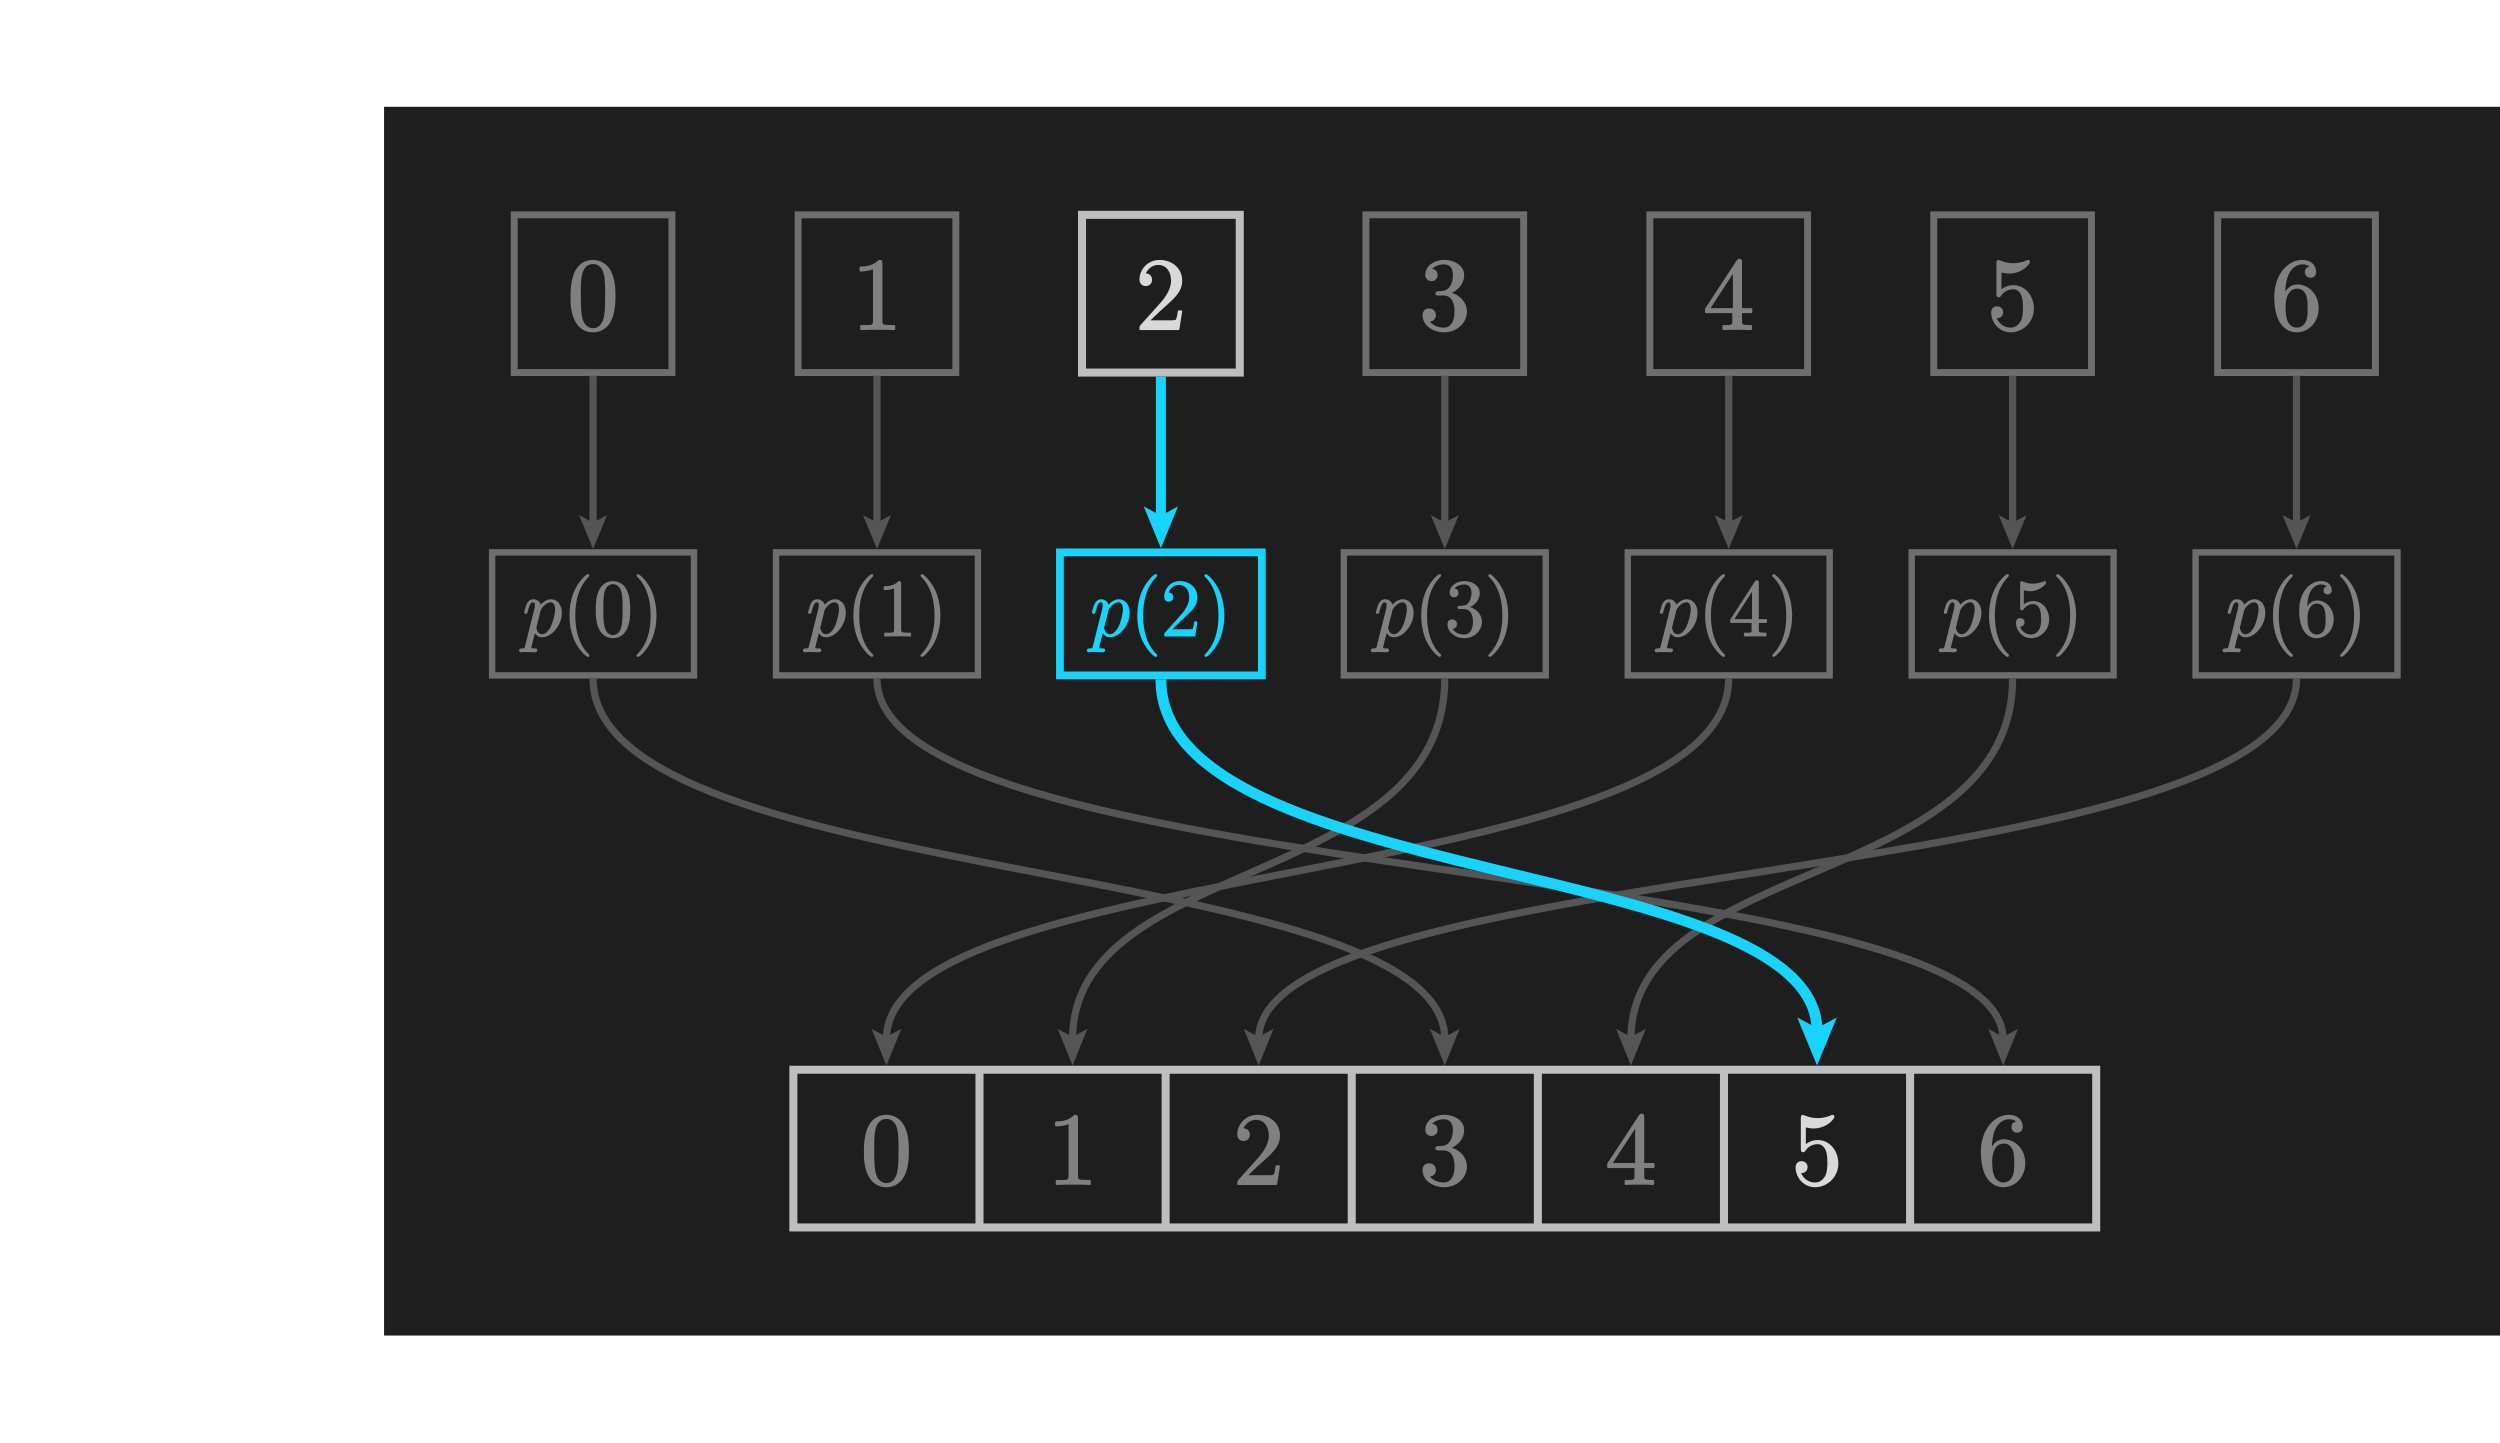
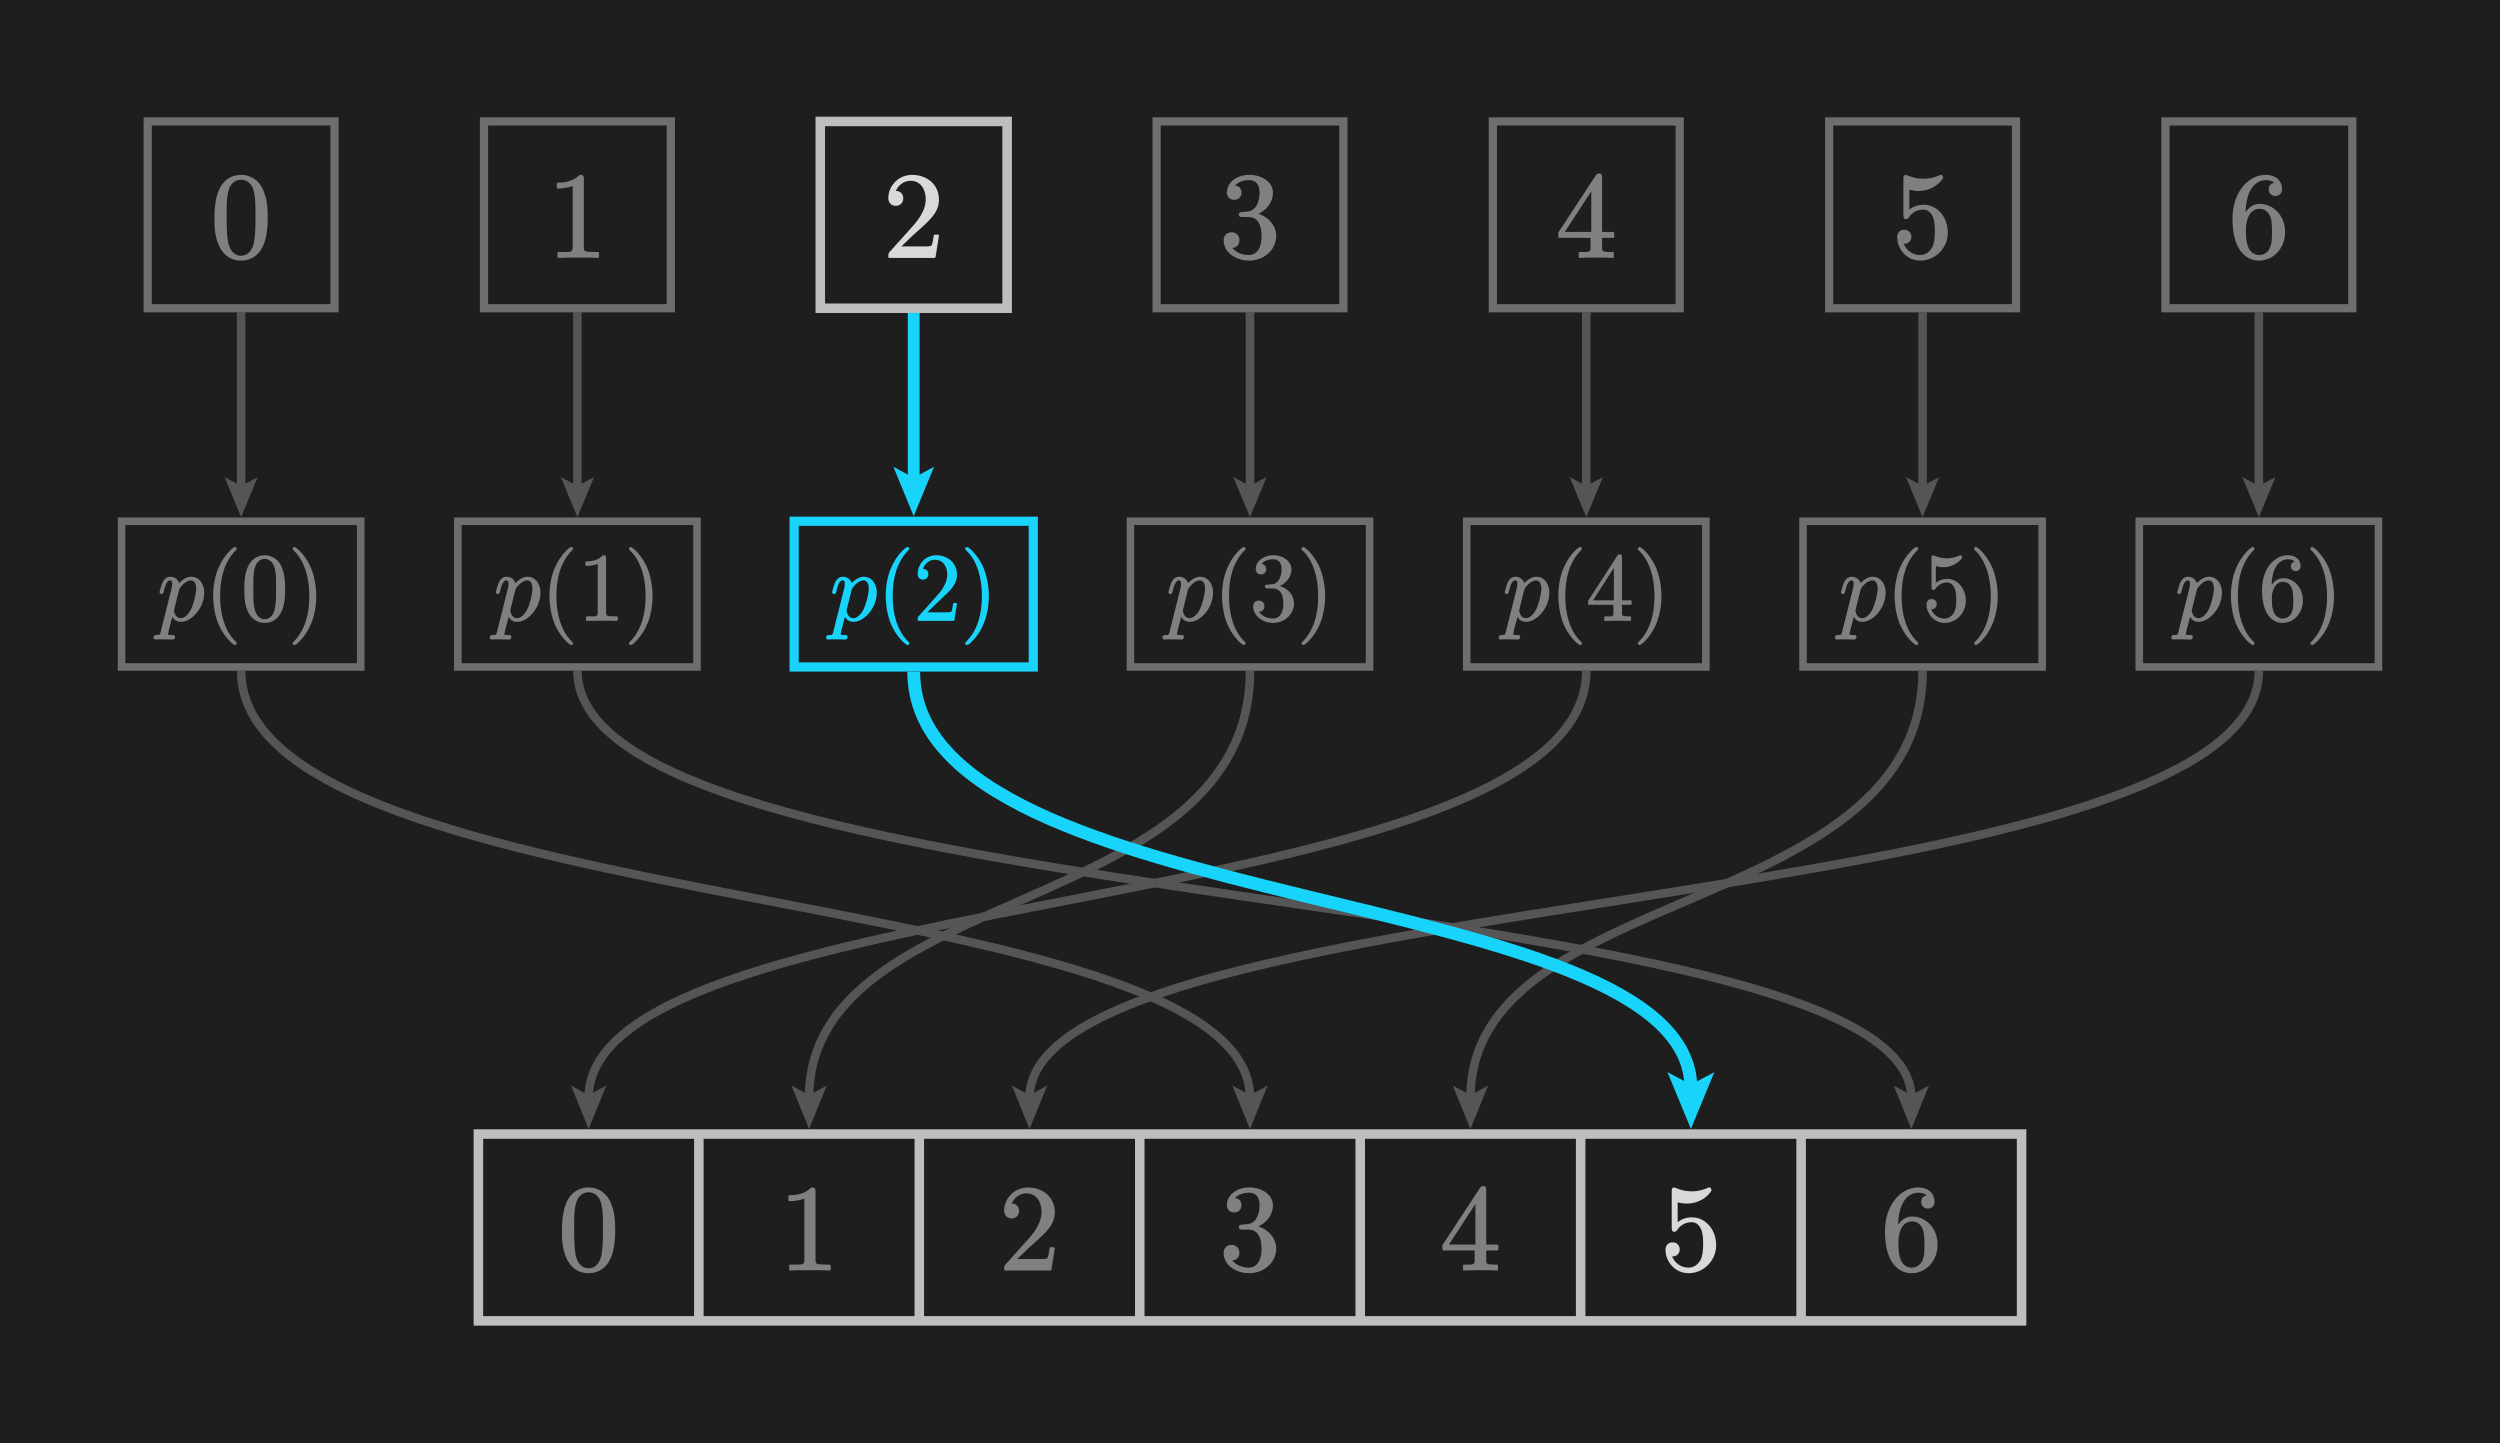
- <svg xmlns="http://www.w3.org/2000/svg" xmlns:xlink="http://www.w3.org/1999/xlink" version="1.1" width="405.60pt" height="234.00pt" viewBox="-142.016 -72 449.291 218.835">
+ <svg xmlns="http://www.w3.org/2000/svg" xmlns:xlink="http://www.w3.org/1999/xlink" version="1.1" width="405.60pt" height="234.00pt" viewBox="-72 -72 379.276 218.835">
  <defs>
-     <path id="g0-112" stroke="none" d="M4.83-3.885C4.83-3.778 4.818-3.646 4.794-3.479C4.686-2.762 4.471-1.949 4.208-1.387C4.208-1.387 4.208-1.387 4.208-1.387C4.053-1.04 3.814-.717 3.551-.502C3.371-.359 3.18-.227 2.905-.227C2.379-.227 2.116-.729 2.068-1.196C2.068-1.243 2.092-1.315 2.104-1.363L2.69-3.706C2.762-4.017 3.072-4.328 3.264-4.495C3.431-4.651 3.79-4.926 4.172-4.926C4.674-4.926 4.83-4.4 4.83-3.885ZM1.614-5.38C.789-5.38 .55-4.519 .371-3.85C.323-3.694 .275-3.587 .275-3.443C.275-3.312 .383-3.228 .514-3.228C.741-3.228 .753-3.407 .801-3.599C.897-3.957 .992-4.34 1.16-4.627C1.255-4.77 1.363-4.926 1.578-4.926C1.817-4.926 1.841-4.722 1.841-4.483C1.841-4.232 1.805-4.089 1.757-3.885L.406 1.494C.383 1.578 .371 1.65 .347 1.698C.287 1.865 .143 1.865-.108 1.865C-.108 1.865-.12 1.865-.12 1.865C-.359 1.865-.478 1.961-.478 2.2C-.478 2.319-.371 2.427-.227 2.427C-.072 2.427 .096 2.403 .251 2.403H.765L1.877 2.427C1.877 2.427 1.877 2.427 1.877 2.427C2.092 2.427 2.2 2.319 2.2 2.104S2.044 1.865 1.829 1.865C1.817 1.865 1.817 1.865 1.805 1.865C1.638 1.865 1.327 1.865 1.327 1.793C1.327 1.793 1.327 1.793 1.327 1.781C1.423 1.16 1.722 .179 1.865-.383C2.056-.06 2.379 .227 2.905 .227C3.192 .227 3.479 .155 3.754 .024C4.101-.132 4.423-.383 4.71-.693C5.296-1.315 5.822-2.26 5.822-3.395C5.822-3.778 5.75-4.125 5.619-4.411C5.38-4.937 4.937-5.38 4.196-5.38C4.029-5.38 3.873-5.344 3.73-5.296C3.312-5.153 2.965-4.866 2.714-4.591C2.558-5.033 2.164-5.38 1.614-5.38Z" />
    <path id="g1-40" stroke="none" d="M3.778-9.074C3.73-9.074 3.706-9.062 3.67-9.038C3.455-8.942 3.324-8.799 3.108-8.584C1.865-7.317 1.064-5.44 1.064-2.977C1.064-1.614 1.363-.203 1.865 .837C2.26 1.65 2.75 2.248 3.12 2.63C3.288 2.798 3.431 2.917 3.551 3.001C3.622 3.049 3.682 3.108 3.778 3.108C3.897 3.108 3.993 3.037 3.993 2.905C3.993 2.905 3.993 2.905 3.993 2.893C3.993 2.738 3.862 2.666 3.754 2.57C2.57 1.363 1.925-.586 1.925-2.977C1.925-5.284 2.487-7.245 3.838-8.62C3.909-8.691 3.993-8.751 3.993-8.871C3.993-8.871 3.993-8.871 3.993-8.871C3.993-9.002 3.897-9.074 3.778-9.074Z" />
    <path id="g1-41" stroke="none" d="M.55-8.871C.55-8.871 .55-8.871 .55-8.859C.55-8.703 .681-8.632 .789-8.536C1.973-7.329 2.618-5.38 2.618-2.989C2.618-.681 2.056 1.279 .705 2.654C.634 2.726 .55 2.786 .55 2.905C.55 2.905 .55 2.905 .55 2.905C.55 3.037 .646 3.108 .765 3.108C.813 3.108 .837 3.096 .873 3.072C1.088 2.977 1.219 2.833 1.435 2.618C2.666 1.363 3.479-.538 3.479-2.977C3.479-4.304 3.192-5.75 2.678-6.802C2.283-7.615 1.793-8.213 1.423-8.596C1.255-8.763 1.112-8.883 .992-8.966C.921-9.014 .861-9.074 .765-9.074C.646-9.074 .55-9.002 .55-8.871Z" />
    <path id="g1-48" stroke="none" d="M4.34-3.969C4.34-3.156 4.34-2.248 4.208-1.554C4.077-.801 3.694-.096 2.917-.096C2.762-.096 2.534-.132 2.319-.287C1.447-.861 1.506-2.523 1.506-3.969C1.506-5.272 1.47-6.671 2.128-7.281C2.331-7.46 2.582-7.603 2.917-7.603C3.096-7.603 3.335-7.556 3.539-7.412C4.388-6.874 4.34-5.344 4.34-3.969ZM5.464-3.826C5.464-4.997 5.368-5.882 4.961-6.743C4.806-7.066 4.603-7.317 4.4-7.496C4.053-7.807 3.467-8.058 2.929-8.058C1.901-8.058 1.184-7.424 .849-6.659C.478-5.834 .383-5.069 .383-3.826C.383-2.666 .466-1.769 .909-.897C1.255-.215 1.961 .359 2.917 .359C3.18 .359 3.431 .323 3.646 .251C4.698-.096 5.2-1.16 5.38-2.343C5.452-2.905 5.464-3.443 5.464-3.826Z" />
    <path id="g1-49" stroke="none" d="M4.89 .108C4.902 .108 4.902 .108 4.902 .108C4.961 .108 5.009 .06 5.009 0V-.347C5.009-.406 4.961-.454 4.902-.454H4.531C4.268-.454 4.077-.466 3.933-.478C3.634-.526 3.551-.586 3.551-.921V-7.675C3.551-7.974 3.491-8.058 3.204-8.058C3.168-8.058 3.144-8.046 3.12-8.022C2.69-7.544 2.056-7.293 1.088-7.293C1.028-7.293 .98-7.245 .98-7.185V-6.838C.98-6.779 1.028-6.731 1.088-6.731C1.088-6.731 1.088-6.731 1.088-6.731C1.351-6.731 1.901-6.731 2.511-6.982V-.921C2.511-.849 2.511-.789 2.499-.741C2.463-.383 1.961-.454 1.53-.454H1.16C1.1-.454 1.052-.406 1.052-.347V0C1.052 .06 1.1 .108 1.16 .108C1.53 .108 2.678 .084 3.037 .084S4.519 .084 4.89 .108Z" />
    <path id="g1-50" stroke="none" d="M1.148-5.021C1.53-5.021 1.817-5.296 1.817-5.691C1.817-6.097 1.542-6.36 1.148-6.36C1.148-6.36 1.136-6.36 1.136-6.36C1.351-6.97 1.889-7.496 2.63-7.496C2.786-7.496 2.929-7.472 3.072-7.436C3.754-7.233 4.16-6.551 4.16-5.655C4.16-5.224 4.053-4.818 3.862-4.423C3.634-3.933 3.3-3.479 2.917-3.061L.502-.359C.49-.335 .478-.311 .478-.287V0C.478 .06 .526 .108 .586 .108H4.949C4.997 .108 5.045 .072 5.057 .012L5.368-1.997C5.368-1.997 5.368-2.008 5.368-2.008C5.368-2.068 5.32-2.116 5.26-2.116H4.997C4.949-2.116 4.902-2.08 4.89-2.032C4.842-1.745 4.794-1.279 4.663-1.028C4.435-.921 3.897-.956 3.622-.956H1.686C1.865-1.124 2.092-1.351 2.307-1.566C2.965-2.224 3.814-2.977 4.304-3.479C4.722-3.909 4.997-4.28 5.165-4.663C5.296-4.949 5.368-5.26 5.368-5.655C5.368-6.013 5.296-6.336 5.177-6.623C4.806-7.46 3.921-8.058 2.786-8.058C1.841-8.058 1.172-7.544 .813-6.934C.622-6.599 .478-6.217 .478-5.738C.478-5.308 .729-5.021 1.148-5.021Z" />
    <path id="g1-51" stroke="none" d="M1.363-5.667C1.733-5.667 2.008-5.93 2.008-6.312S1.769-6.934 1.423-6.97C1.722-7.34 2.26-7.556 2.857-7.556C3.575-7.556 3.921-7.066 3.921-6.312C3.921-5.583 3.634-4.806 3.108-4.543C2.905-4.447 2.726-4.447 2.546-4.435L2.188-4.4C1.997-4.388 1.841-4.364 1.841-4.16S1.997-3.933 2.2-3.933C2.212-3.933 2.212-3.933 2.224-3.933H2.774C3.79-3.933 4.136-3.084 4.136-2.056C4.136-1.375 3.981-.933 3.766-.646S3.264-.179 2.845-.179C2.092-.179 1.423-.526 1.124-1.016C1.506-1.04 1.781-1.303 1.781-1.722C1.781-2.128 1.482-2.415 1.088-2.415C.646-2.415 .383-2.128 .383-1.686C.383-1.303 .514-.956 .729-.646C1.148-.072 1.925 .359 2.881 .359C3.862 .359 4.686-.143 5.117-.861C5.344-1.207 5.464-1.626 5.464-2.044C5.464-2.475 5.332-2.869 5.117-3.204C4.806-3.682 4.304-4.041 3.694-4.232C4.579-4.615 5.141-5.44 5.141-6.312C5.141-6.647 5.021-6.958 4.818-7.221C4.435-7.711 3.73-8.058 2.893-8.058C2.439-8.058 2.02-7.95 1.674-7.771C1.184-7.52 .705-7.03 .705-6.348C.705-5.942 .956-5.667 1.363-5.667Z" />
    <path id="g1-52" stroke="none" d="M3.419-2.451H.825L3.419-6.48V-2.451ZM4.148-8.177C4.148-8.177 4.148-8.177 4.136-8.177C3.969-8.177 3.909-8.094 3.838-7.986L.227-2.403C.227-2.379 .215-2.367 .215-2.343V-1.997C.215-1.937 .263-1.889 .323-1.889H3.359V-.909C3.359-.837 3.359-.765 3.359-.717C3.324-.383 2.941-.454 2.57-.454H2.331C2.271-.454 2.224-.406 2.224-.347V0C2.224 .06 2.271 .108 2.331 .108C2.642 .108 3.575 .084 3.885 .084S5.141 .108 5.452 .108C5.511 .108 5.559 .06 5.559 0V-.347C5.559-.406 5.511-.454 5.452-.454H5.212C4.997-.454 4.842-.466 4.734-.478C4.459-.514 4.423-.61 4.423-.909V-1.889H5.523C5.583-1.889 5.631-1.937 5.631-1.997V-2.343C5.631-2.403 5.583-2.451 5.523-2.451H4.423V-7.783C4.423-8.034 4.388-8.177 4.148-8.177Z" />
    <path id="g1-53" stroke="none" d="M4.71-8.046C4.686-8.046 4.627-8.046 4.507-7.986C3.862-7.711 3.3-7.675 3.001-7.675C2.236-7.675 1.698-7.902 1.47-7.998C1.375-8.034 1.315-8.046 1.303-8.046C1.112-8.046 1.1-7.89 1.1-7.699V-4.101C1.1-3.873 1.136-3.73 1.351-3.73C1.494-3.73 1.566-3.838 1.626-3.933C1.949-4.388 2.475-4.663 3.037-4.663C3.144-4.663 3.24-4.651 3.324-4.615C4.041-4.364 4.184-3.431 4.184-2.475C4.184-2.224 4.184-1.913 4.125-1.59C3.993-.849 3.491-.179 2.702-.179C2.008-.179 1.327-.622 1.076-1.339C1.088-1.339 1.1-1.339 1.112-1.339C1.482-1.339 1.745-1.59 1.745-1.973S1.482-2.606 1.112-2.606C.705-2.606 .478-2.343 .478-1.925C.478-1.447 .622-1.076 .813-.753C1.16-.155 1.817 .359 2.726 .359C4.136 .359 5.368-.825 5.368-2.403C5.368-2.953 5.236-3.455 4.997-3.885C4.639-4.531 3.969-5.117 3.049-5.117C2.451-5.117 1.973-4.902 1.638-4.627V-6.707C2.104-6.575 2.463-6.563 2.594-6.563C3.371-6.563 3.993-6.886 4.4-7.197C4.567-7.329 4.71-7.472 4.794-7.58C4.854-7.651 4.914-7.723 4.914-7.831C4.914-7.95 4.842-8.046 4.71-8.046Z" />
    <path id="g1-54" stroke="none" d="M4.268-2.451C4.268-2.116 4.268-1.805 4.232-1.518C4.136-.801 3.742-.179 2.941-.179C2.702-.179 2.523-.251 2.367-.347C1.71-.765 1.602-1.614 1.602-2.726C1.602-3.061 1.662-3.431 1.781-3.766C1.973-4.268 2.319-4.746 3.001-4.746C3.156-4.746 3.276-4.722 3.395-4.674C4.16-4.4 4.268-3.491 4.268-2.451ZM3.049-5.2C2.295-5.2 1.853-4.782 1.578-4.328C1.602-5.559 1.877-6.324 2.224-6.802C2.511-7.185 2.977-7.556 3.587-7.556C3.957-7.556 4.268-7.448 4.459-7.269C4.172-7.221 3.969-7.03 3.969-6.683S4.208-6.085 4.567-6.085C4.949-6.085 5.177-6.336 5.177-6.719C5.177-6.886 5.141-7.054 5.081-7.209C4.866-7.735 4.34-8.058 3.575-8.058C2.845-8.058 2.224-7.723 1.781-7.34C.968-6.623 .383-5.392 .383-3.778C.383-2.439 .598-1.435 1.088-.681C1.459-.12 2.08 .359 2.941 .359C4.328 .359 5.464-.849 5.464-2.439C5.464-3.993 4.364-5.2 3.049-5.2Z" />
+     <path id="g0-112" stroke="none" d="M4.83-3.885C4.83-3.778 4.818-3.646 4.794-3.479C4.686-2.762 4.471-1.949 4.208-1.387C4.208-1.387 4.208-1.387 4.208-1.387C4.053-1.04 3.814-.717 3.551-.502C3.371-.359 3.18-.227 2.905-.227C2.379-.227 2.116-.729 2.068-1.196C2.068-1.243 2.092-1.315 2.104-1.363L2.69-3.706C2.762-4.017 3.072-4.328 3.264-4.495C3.431-4.651 3.79-4.926 4.172-4.926C4.674-4.926 4.83-4.4 4.83-3.885ZM1.614-5.38C.789-5.38 .55-4.519 .371-3.85C.323-3.694 .275-3.587 .275-3.443C.275-3.312 .383-3.228 .514-3.228C.741-3.228 .753-3.407 .801-3.599C.897-3.957 .992-4.34 1.16-4.627C1.255-4.77 1.363-4.926 1.578-4.926C1.817-4.926 1.841-4.722 1.841-4.483C1.841-4.232 1.805-4.089 1.757-3.885L.406 1.494C.383 1.578 .371 1.65 .347 1.698C.287 1.865 .143 1.865-.108 1.865C-.108 1.865-.12 1.865-.12 1.865C-.359 1.865-.478 1.961-.478 2.2C-.478 2.319-.371 2.427-.227 2.427C-.072 2.427 .096 2.403 .251 2.403H.765L1.877 2.427C1.877 2.427 1.877 2.427 1.877 2.427C2.092 2.427 2.2 2.319 2.2 2.104S2.044 1.865 1.829 1.865C1.817 1.865 1.817 1.865 1.805 1.865C1.638 1.865 1.327 1.865 1.327 1.793C1.327 1.793 1.327 1.793 1.327 1.781C1.423 1.16 1.722 .179 1.865-.383C2.056-.06 2.379 .227 2.905 .227C3.192 .227 3.479 .155 3.754 .024C4.101-.132 4.423-.383 4.71-.693C5.296-1.315 5.822-2.26 5.822-3.395C5.822-3.778 5.75-4.125 5.619-4.411C5.38-4.937 4.937-5.38 4.196-5.38C4.029-5.38 3.873-5.344 3.73-5.296C3.312-5.153 2.965-4.866 2.714-4.591C2.558-5.033 2.164-5.38 1.614-5.38Z" />
    <path id="g2-48" stroke="none" d="M3.666-3.308C3.666-2.56 3.666-1.883 3.557-1.265C3.447-.608 3.098-.09 2.481-.09C2.092-.09 1.773-.349 1.604-.658C1.295-1.235 1.305-2.431 1.305-3.308C1.305-4.483 1.255-5.778 1.993-6.197C2.192-6.306 2.381-6.326 2.481-6.326C2.909-6.326 3.178-6.107 3.367-5.798C3.686-5.25 3.666-4.184 3.666-3.308ZM4.672-3.188C4.672-4.134 4.593-4.862 4.264-5.559C4.035-6.037 3.706-6.376 3.258-6.565C2.959-6.695 2.69-6.725 2.491-6.725C2.212-6.725 1.913-6.675 1.614-6.526C.598-6.017 .299-4.702 .299-3.188C.299-2.77 .309-2.301 .389-1.843C.588-.737 1.205 .309 2.481 .309C2.73 .309 3.029 .269 3.318 .13C4.364-.359 4.672-1.664 4.672-3.188Z" />
    <path id="g2-49" stroke="none" d="M4.164 .09C4.164 .09 4.174 .09 4.174 .09C4.224 .09 4.264 .05 4.264 0V-.309C4.264-.359 4.224-.399 4.174-.399H3.856C3.636-.399 3.467-.408 3.347-.418C3.088-.448 3.019-.498 3.019-.787V-6.386C3.019-6.655 2.959-6.725 2.7-6.725C2.67-6.725 2.65-6.715 2.64-6.695C2.371-6.426 2.062-6.276 1.773-6.197C1.405-6.087 1.066-6.087 .887-6.087C.837-6.087 .797-6.047 .797-5.998V-5.689C.797-5.639 .837-5.599 .887-5.599C.887-5.599 .887-5.599 .887-5.599C1.245-5.599 1.783-5.679 2.102-5.808V-.787C2.102-.727 2.102-.677 2.092-.638C2.062-.329 1.624-.399 1.265-.399H.946C.897-.399 .857-.359 .857-.309V0C.857 .05 .897 .09 .946 .09C.946 .09 .956 .09 .956 .09C1.325 .06 2.182 .06 2.56 .06S3.796 .06 4.164 .09Z" />
    <path id="g2-50" stroke="none" d="M1.026-4.184C1.375-4.184 1.634-4.433 1.634-4.802C1.634-5.151 1.385-5.41 1.026-5.41C1.225-5.858 1.664-6.237 2.232-6.237C3.068-6.237 3.477-5.529 3.477-4.702C3.477-4.364 3.387-4.025 3.228-3.696C3.039-3.288 2.75-2.899 2.451-2.56L.538-.428C.438-.329 .408-.239 .408-.02C.408-.01 .408-.01 .408 0C.408 .05 .448 .09 .498 .09H4.194C4.234 .09 4.274 .06 4.284 .01L4.563-1.724C4.563-1.724 4.563-1.733 4.563-1.733C4.563-1.783 4.523-1.823 4.473-1.823H4.224C4.184-1.823 4.144-1.793 4.134-1.743C4.095-1.484 4.055-1.116 3.935-.907C3.756-.837 3.248-.857 3.059-.857H1.484L2.381-1.724C2.899-2.182 3.308-2.55 3.636-2.869C3.995-3.238 4.234-3.537 4.384-3.866C4.493-4.105 4.563-4.374 4.563-4.702C4.563-4.991 4.503-5.27 4.403-5.509C4.095-6.227 3.337-6.725 2.361-6.725C1.973-6.725 1.624-6.615 1.335-6.446C.837-6.137 .408-5.549 .408-4.832C.408-4.433 .658-4.184 1.026-4.184Z" />
    <path id="g2-51" stroke="none" d="M1.196-4.672C1.554-4.672 1.793-4.922 1.793-5.27C1.793-5.629 1.574-5.808 1.255-5.848C1.504-6.117 1.933-6.296 2.411-6.296C3.009-6.296 3.278-5.888 3.278-5.27C3.278-4.483 2.969-3.736 2.202-3.706C2.132-3.706 1.893-3.676 1.813-3.676C1.674-3.676 1.574-3.606 1.574-3.467C1.574-3.288 1.704-3.268 1.883-3.268C1.893-3.268 1.893-3.268 1.903-3.268H2.341C3.178-3.268 3.437-2.55 3.437-1.704C3.437-1.116 3.308-.747 3.128-.518C2.979-.309 2.73-.149 2.401-.149C1.823-.149 1.325-.379 1.046-.727C1.375-.757 1.624-.996 1.624-1.365C1.624-1.753 1.345-2.012 .976-2.012C.578-2.012 .329-1.753 .329-1.345C.329-1.026 .438-.727 .628-.478C.986-.02 1.644 .309 2.431 .309C3.268 .309 3.975-.11 4.354-.707C4.533-1.006 4.643-1.345 4.643-1.704C4.643-2.281 4.344-2.829 3.836-3.198C3.646-3.337 3.427-3.447 3.178-3.527C3.626-3.736 3.975-4.065 4.184-4.473C4.304-4.712 4.374-4.981 4.374-5.26C4.374-5.589 4.244-5.848 4.095-6.037C3.766-6.446 3.148-6.725 2.451-6.725C2.152-6.725 1.873-6.675 1.624-6.585C1.106-6.386 .598-5.968 .598-5.28C.598-4.912 .837-4.672 1.196-4.672Z" />
    <path id="g2-52" stroke="none" d="M2.899-2.042H.727L2.899-5.37V-2.042ZM3.537-6.834C3.537-6.834 3.537-6.834 3.527-6.834C3.377-6.834 3.328-6.765 3.268-6.675L.199-2.002C.199-1.993 .189-1.973 .189-1.953V-1.644C.189-1.594 .229-1.554 .279-1.554H2.839V-.777C2.839-.717 2.839-.667 2.839-.628C2.809-.349 2.481-.399 2.172-.399H1.963C1.913-.399 1.873-.359 1.873-.309V0C1.873 .05 1.913 .09 1.963 .09C1.963 .09 1.963 .09 1.973 .09C2.371 .06 2.889 .06 3.308 .06S4.254 .06 4.653 .09C4.663 .09 4.663 .09 4.663 .09C4.712 .09 4.752 .05 4.752 0V-.309C4.752-.359 4.712-.399 4.663-.399H4.453C4.274-.399 4.134-.408 4.045-.418C3.816-.448 3.786-.528 3.786-.777V-1.554H4.692C4.742-1.554 4.782-1.594 4.782-1.644V-1.953C4.782-2.002 4.742-2.042 4.692-2.042H3.786V-6.486C3.786-6.715 3.756-6.834 3.537-6.834Z" />
    <path id="g2-53" stroke="none" d="M3.985-6.725C3.935-6.725 3.905-6.715 3.866-6.685C3.666-6.595 3.198-6.406 2.55-6.406C2.162-6.406 1.714-6.476 1.265-6.675C1.186-6.715 1.116-6.715 1.106-6.715C.936-6.715 .917-6.575 .917-6.396V-3.417C.917-3.218 .946-3.088 1.146-3.088C1.225-3.088 1.275-3.118 1.315-3.168C1.415-3.288 1.494-3.467 1.783-3.656C1.973-3.776 2.232-3.875 2.56-3.875C2.72-3.875 2.849-3.826 2.949-3.766C3.417-3.457 3.497-2.829 3.497-2.072C3.497-1.624 3.447-1.056 3.268-.757C3.078-.438 2.78-.149 2.281-.149C1.624-.149 1.146-.578 .946-1.066C.956-1.066 .976-1.066 .986-1.066C1.335-1.066 1.574-1.315 1.574-1.644S1.335-2.222 .986-2.222C.628-2.222 .408-1.973 .408-1.604C.408-1.265 .508-.927 .687-.618C.986-.12 1.534 .309 2.301 .309C3.507 .309 4.563-.687 4.563-2.002C4.563-2.461 4.443-2.889 4.244-3.248C3.935-3.786 3.367-4.274 2.58-4.274C2.082-4.274 1.704-4.115 1.405-3.875V-5.499C1.614-5.45 1.893-5.4 2.162-5.4C2.869-5.4 3.407-5.689 3.746-5.968C3.895-6.097 4.005-6.217 4.075-6.316C4.125-6.386 4.174-6.436 4.174-6.526C4.174-6.645 4.105-6.725 3.985-6.725Z" />
    <path id="g2-54" stroke="none" d="M3.567-2.042C3.567-1.773 3.567-1.504 3.537-1.265C3.467-.648 3.148-.149 2.501-.149C2.391-.149 2.301-.169 2.212-.199C1.684-.389 1.514-.917 1.455-1.554C1.425-1.863 1.425-2.152 1.425-2.252C1.425-2.431 1.445-2.63 1.484-2.809C1.594-3.377 1.883-3.935 2.55-3.935C2.989-3.935 3.228-3.696 3.397-3.367C3.557-3.029 3.567-2.54 3.567-2.042ZM1.405-3.646C1.425-4.672 1.664-5.3 1.943-5.689C2.182-6.007 2.57-6.296 3.059-6.296C3.347-6.296 3.597-6.217 3.756-6.067C3.487-6.027 3.298-5.858 3.298-5.539C3.298-5.21 3.527-4.991 3.846-4.991C4.174-4.991 4.394-5.22 4.394-5.559C4.394-5.719 4.364-5.868 4.304-6.007C4.125-6.456 3.666-6.725 3.039-6.725C2.74-6.725 2.441-6.655 2.162-6.535C1.116-6.067 .329-4.812 .329-3.148C.329-2.052 .508-1.225 .907-.598C1.225-.11 1.753 .309 2.501 .309C3.676 .309 4.643-.687 4.643-2.032C4.643-2.471 4.543-2.869 4.364-3.208C4.045-3.816 3.407-4.344 2.56-4.344C1.983-4.344 1.634-4.005 1.405-3.646Z" />
  </defs>
  <g id="page1">
    <g stroke-miterlimit="10" transform="translate(-142.0157,100.0631)scale(0.996264,-0.996264)">
      <g fill="#000" stroke="#000">
        <g stroke-width="0.4">
          <g fill="#1e1e1e" stroke="none">
            <rect x="69.28" y="-47.95" width="382.70" height="221.66" fill="#1e1e1e" />
          </g>
          <g fill="#6e6e6e" stroke="#6e6e6e">
            <g stroke-width="1.25">
              <g stroke-linejoin="miter">
                <path d="M 92.756 125.761 L 121.209 125.761 L 121.209 154.214 L 92.756 154.214 Z" fill="none" />
              </g>
            </g>
          </g>
          <g fill="#808080" stroke="#808080">
            <g fill="#808080" stroke="#808080">
</g>
            <g transform="matrix(1.85,0.0,0.0,1.85,102.3571,133.5933)">
              <g stroke="none" transform="scale(-1.00375,1.00375)translate(-142.0157,100.0631)scale(-1,-1)">
                <g fill="#808080">
                  <g stroke="none">
                    <g fill="#808080">
                      <use x="-142.016" y="100.063" stroke="none" xlink:href="#g2-48" />
                    </g>
                  </g>
                </g>
              </g>
            </g>
          </g>
          <g fill="#555" stroke="#555">
            <g stroke-width="1.3">
              <path d="M 106.982 125.192 L 106.982 98.323" fill="none" />
              <g transform="matrix(0.0,-1.0,1.0,0.0,106.9822,99.89413)">
                <g stroke-dasharray="none" stroke-dashoffset="0.0">
                  <g stroke-linejoin="miter">
                    <g stroke-width="1.2">
                      <path d=" M 4.384 0.0 L 1.161 1.331 L 1.871 0.0 L 1.161 -1.331 Z  " />
                    </g>
                  </g>
                </g>
              </g>
            </g>
          </g>
          <g fill="#6e6e6e" stroke="#6e6e6e">
            <g stroke-width="1.15">
              <g stroke-linejoin="miter">
                <path d="M 88.772 71.132 L 125.192 71.132 L 125.192 93.325 L 88.772 93.325 Z" fill="none" />
              </g>
            </g>
          </g>
          <g fill="#808080" stroke="#808080">
            <g fill="#808080" stroke="#808080">
</g>
            <g transform="matrix(1.22,0.0,0.0,1.22,94.22653,78.28403)">
              <g stroke="none" transform="scale(-1.00375,1.00375)translate(-142.0157,100.0631)scale(-1,-1)">
                <g fill="#808080">
                  <g stroke="none">
                    <g fill="#808080">
                      <use x="-142.016" y="100.063" stroke="none" xlink:href="#g0-112" />
                      <use x="-136.141" y="100.063" stroke="none" xlink:href="#g1-40" />
                      <use x="-131.588" y="100.063" stroke="none" xlink:href="#g1-48" />
                      <use x="-125.735" y="100.063" stroke="none" xlink:href="#g1-41" />
                    </g>
                  </g>
                </g>
              </g>
            </g>
          </g>
          <g fill="#555" stroke="#555">
            <g stroke-width="1.3">
              <path d="M 106.982 70.563 C 106.982 32.72 260.626 38.411 260.626 5.507" fill="none" />
              <g transform="matrix(0.0,-1.0,1.0,0.0,260.6264,7.21114)">
                <g stroke-dasharray="none" stroke-dashoffset="0.0">
                  <g stroke-linejoin="miter">
                    <g stroke-width="1.3">
                      <path d=" M 4.72 0.0 L 1.269 1.399 L 2.03 0.0 L 1.269 -1.399 Z  " />
                    </g>
                  </g>
                </g>
              </g>
            </g>
          </g>
          <g fill="#6e6e6e" stroke="#6e6e6e">
            <g stroke-width="1.25">
              <g stroke-linejoin="miter">
                <path d="M 143.971 125.761 L 172.424 125.761 L 172.424 154.214 L 143.971 154.214 Z" fill="none" />
              </g>
            </g>
          </g>
          <g fill="#808080" stroke="#808080">
            <g fill="#808080" stroke="#808080">
</g>
            <g transform="matrix(1.85,0.0,0.0,1.85,153.5722,133.5933)">
              <g stroke="none" transform="scale(-1.00375,1.00375)translate(-142.0157,100.0631)scale(-1,-1)">
                <g fill="#808080">
                  <g stroke="none">
                    <g fill="#808080">
                      <use x="-142.016" y="100.063" stroke="none" xlink:href="#g2-49" />
                    </g>
                  </g>
                </g>
              </g>
            </g>
          </g>
          <g fill="#555" stroke="#555">
            <g stroke-width="1.3">
              <path d="M 158.197 125.192 L 158.197 98.323" fill="none" />
              <g transform="matrix(0.0,-1.0,1.0,0.0,158.1972,99.89413)">
                <g stroke-dasharray="none" stroke-dashoffset="0.0">
                  <g stroke-linejoin="miter">
                    <g stroke-width="1.2">
                      <path d=" M 4.384 0.0 L 1.161 1.331 L 1.871 0.0 L 1.161 -1.331 Z  " />
                    </g>
                  </g>
                </g>
              </g>
            </g>
          </g>
          <g fill="#6e6e6e" stroke="#6e6e6e">
            <g stroke-width="1.15">
              <g stroke-linejoin="miter">
                <path d="M 139.987 71.132 L 176.407 71.132 L 176.407 93.325 L 139.987 93.325 Z" fill="none" />
              </g>
            </g>
          </g>
          <g fill="#808080" stroke="#808080">
            <g fill="#808080" stroke="#808080">
</g>
            <g transform="matrix(1.22,0.0,0.0,1.22,145.4416,78.28403)">
              <g stroke="none" transform="scale(-1.00375,1.00375)translate(-142.0157,100.0631)scale(-1,-1)">
                <g fill="#808080">
                  <g stroke="none">
                    <g fill="#808080">
                      <use x="-142.016" y="100.063" stroke="none" xlink:href="#g0-112" />
                      <use x="-136.141" y="100.063" stroke="none" xlink:href="#g1-40" />
                      <use x="-131.588" y="100.063" stroke="none" xlink:href="#g1-49" />
                      <use x="-125.735" y="100.063" stroke="none" xlink:href="#g1-41" />
                    </g>
                  </g>
                </g>
              </g>
            </g>
          </g>
          <g fill="#555" stroke="#555">
            <g stroke-width="1.3">
              <path d="M 158.197 70.563 C 158.197 32.72 361.348 38.411 361.348 5.507" fill="none" />
              <g transform="matrix(0.0,-1.0,1.0,0.0,361.3485,7.21114)">
                <g stroke-dasharray="none" stroke-dashoffset="0.0">
                  <g stroke-linejoin="miter">
                    <g stroke-width="1.3">
                      <path d=" M 4.72 0.0 L 1.269 1.399 L 2.03 0.0 L 1.269 -1.399 Z  " />
                    </g>
                  </g>
                </g>
              </g>
            </g>
          </g>
          <g fill="#6e6e6e" stroke="#6e6e6e">
            <g stroke-width="1.25">
              <g stroke-linejoin="miter">
                <path d="M 246.401 125.761 L 274.854 125.761 L 274.854 154.214 L 246.401 154.214 Z" fill="none" />
              </g>
            </g>
          </g>
          <g fill="#808080" stroke="#808080">
            <g fill="#808080" stroke="#808080">
</g>
            <g transform="matrix(1.85,0.0,0.0,1.85,256.0022,133.5933)">
              <g stroke="none" transform="scale(-1.00375,1.00375)translate(-142.0157,100.0631)scale(-1,-1)">
                <g fill="#808080">
                  <g stroke="none">
                    <g fill="#808080">
                      <use x="-142.016" y="100.063" stroke="none" xlink:href="#g2-51" />
                    </g>
                  </g>
                </g>
              </g>
            </g>
          </g>
          <g fill="#555" stroke="#555">
            <g stroke-width="1.3">
              <path d="M 260.627 125.192 L 260.627 98.323" fill="none" />
              <g transform="matrix(0.0,-1.0,1.0,0.0,260.6272,99.89413)">
                <g stroke-dasharray="none" stroke-dashoffset="0.0">
                  <g stroke-linejoin="miter">
                    <g stroke-width="1.2">
                      <path d=" M 4.384 0.0 L 1.161 1.331 L 1.871 0.0 L 1.161 -1.331 Z  " />
                    </g>
                  </g>
                </g>
              </g>
            </g>
          </g>
          <g fill="#6e6e6e" stroke="#6e6e6e">
            <g stroke-width="1.15">
              <g stroke-linejoin="miter">
                <path d="M 242.417 71.132 L 278.837 71.132 L 278.837 93.325 L 242.417 93.325 Z" fill="none" />
              </g>
            </g>
          </g>
          <g fill="#808080" stroke="#808080">
            <g fill="#808080" stroke="#808080">
</g>
            <g transform="matrix(1.22,0.0,0.0,1.22,247.8716,78.28403)">
              <g stroke="none" transform="scale(-1.00375,1.00375)translate(-142.0157,100.0631)scale(-1,-1)">
                <g fill="#808080">
                  <g stroke="none">
                    <g fill="#808080">
                      <use x="-142.016" y="100.063" stroke="none" xlink:href="#g0-112" />
                      <use x="-136.141" y="100.063" stroke="none" xlink:href="#g1-40" />
                      <use x="-131.588" y="100.063" stroke="none" xlink:href="#g1-51" />
                      <use x="-125.735" y="100.063" stroke="none" xlink:href="#g1-41" />
                    </g>
                  </g>
                </g>
              </g>
            </g>
          </g>
          <g fill="#555" stroke="#555">
            <g stroke-width="1.3">
              <path d="M 260.627 70.563 C 260.627 32.72 193.478 38.411 193.478 5.507" fill="none" />
              <g transform="matrix(0.0,-1.0,1.0,0.0,193.4783,7.21114)">
                <g stroke-dasharray="none" stroke-dashoffset="0.0">
                  <g stroke-linejoin="miter">
                    <g stroke-width="1.3">
                      <path d=" M 4.72 0.0 L 1.269 1.399 L 2.03 0.0 L 1.269 -1.399 Z  " />
                    </g>
                  </g>
                </g>
              </g>
            </g>
          </g>
          <g fill="#6e6e6e" stroke="#6e6e6e">
            <g stroke-width="1.25">
              <g stroke-linejoin="miter">
                <path d="M 297.616 125.761 L 326.069 125.761 L 326.069 154.214 L 297.616 154.214 Z" fill="none" />
              </g>
            </g>
          </g>
          <g fill="#808080" stroke="#808080">
            <g fill="#808080" stroke="#808080">
</g>
            <g transform="matrix(1.85,0.0,0.0,1.85,307.2172,133.5933)">
              <g stroke="none" transform="scale(-1.00375,1.00375)translate(-142.0157,100.0631)scale(-1,-1)">
                <g fill="#808080">
                  <g stroke="none">
                    <g fill="#808080">
                      <use x="-142.016" y="100.063" stroke="none" xlink:href="#g2-52" />
                    </g>
                  </g>
                </g>
              </g>
            </g>
          </g>
          <g fill="#555" stroke="#555">
            <g stroke-width="1.3">
              <path d="M 311.842 125.192 L 311.842 98.323" fill="none" />
              <g transform="matrix(0.0,-1.0,1.0,0.0,311.8422,99.89413)">
                <g stroke-dasharray="none" stroke-dashoffset="0.0">
                  <g stroke-linejoin="miter">
                    <g stroke-width="1.2">
                      <path d=" M 4.384 0.0 L 1.161 1.331 L 1.871 0.0 L 1.161 -1.331 Z  " />
                    </g>
                  </g>
                </g>
              </g>
            </g>
          </g>
          <g fill="#6e6e6e" stroke="#6e6e6e">
            <g stroke-width="1.15">
              <g stroke-linejoin="miter">
                <path d="M 293.632 71.132 L 330.052 71.132 L 330.052 93.325 L 293.632 93.325 Z" fill="none" />
              </g>
            </g>
          </g>
          <g fill="#808080" stroke="#808080">
            <g fill="#808080" stroke="#808080">
</g>
            <g transform="matrix(1.22,0.0,0.0,1.22,299.0866,78.28403)">
              <g stroke="none" transform="scale(-1.00375,1.00375)translate(-142.0157,100.0631)scale(-1,-1)">
                <g fill="#808080">
                  <g stroke="none">
                    <g fill="#808080">
                      <use x="-142.016" y="100.063" stroke="none" xlink:href="#g0-112" />
                      <use x="-136.141" y="100.063" stroke="none" xlink:href="#g1-40" />
                      <use x="-131.588" y="100.063" stroke="none" xlink:href="#g1-52" />
                      <use x="-125.735" y="100.063" stroke="none" xlink:href="#g1-41" />
                    </g>
                  </g>
                </g>
              </g>
            </g>
          </g>
          <g fill="#555" stroke="#555">
            <g stroke-width="1.3">
              <path d="M 311.842 70.563 C 311.842 32.72 159.904 38.411 159.904 5.507" fill="none" />
              <g transform="matrix(0.0,-1.0,1.0,0.0,159.9043,7.21114)">
                <g stroke-dasharray="none" stroke-dashoffset="0.0">
                  <g stroke-linejoin="miter">
                    <g stroke-width="1.3">
                      <path d=" M 4.72 0.0 L 1.269 1.399 L 2.03 0.0 L 1.269 -1.399 Z  " />
                    </g>
                  </g>
                </g>
              </g>
            </g>
          </g>
          <g fill="#6e6e6e" stroke="#6e6e6e">
            <g stroke-width="1.25">
              <g stroke-linejoin="miter">
                <path d="M 348.831 125.761 L 377.284 125.761 L 377.284 154.214 L 348.831 154.214 Z" fill="none" />
              </g>
            </g>
          </g>
          <g fill="#808080" stroke="#808080">
            <g fill="#808080" stroke="#808080">
</g>
            <g transform="matrix(1.85,0.0,0.0,1.85,358.4323,133.5933)">
              <g stroke="none" transform="scale(-1.00375,1.00375)translate(-142.0157,100.0631)scale(-1,-1)">
                <g fill="#808080">
                  <g stroke="none">
                    <g fill="#808080">
                      <use x="-142.016" y="100.063" stroke="none" xlink:href="#g2-53" />
                    </g>
                  </g>
                </g>
              </g>
            </g>
          </g>
          <g fill="#555" stroke="#555">
            <g stroke-width="1.3">
              <path d="M 363.057 125.192 L 363.057 98.323" fill="none" />
              <g transform="matrix(0.0,-1.0,1.0,0.0,363.0573,99.89413)">
                <g stroke-dasharray="none" stroke-dashoffset="0.0">
                  <g stroke-linejoin="miter">
                    <g stroke-width="1.2">
                      <path d=" M 4.384 0.0 L 1.161 1.331 L 1.871 0.0 L 1.161 -1.331 Z  " />
                    </g>
                  </g>
                </g>
              </g>
            </g>
          </g>
          <g fill="#6e6e6e" stroke="#6e6e6e">
            <g stroke-width="1.15">
              <g stroke-linejoin="miter">
                <path d="M 344.848 71.132 L 381.267 71.132 L 381.267 93.325 L 344.848 93.325 Z" fill="none" />
              </g>
            </g>
          </g>
          <g fill="#808080" stroke="#808080">
            <g fill="#808080" stroke="#808080">
</g>
            <g transform="matrix(1.22,0.0,0.0,1.22,350.3017,78.28403)">
              <g stroke="none" transform="scale(-1.00375,1.00375)translate(-142.0157,100.0631)scale(-1,-1)">
                <g fill="#808080">
                  <g stroke="none">
                    <g fill="#808080">
                      <use x="-142.016" y="100.063" stroke="none" xlink:href="#g0-112" />
                      <use x="-136.141" y="100.063" stroke="none" xlink:href="#g1-40" />
                      <use x="-131.588" y="100.063" stroke="none" xlink:href="#g1-53" />
                      <use x="-125.735" y="100.063" stroke="none" xlink:href="#g1-41" />
                    </g>
                  </g>
                </g>
              </g>
            </g>
          </g>
          <g fill="#555" stroke="#555">
            <g stroke-width="1.3">
              <path d="M 363.057 70.563 C 363.057 32.72 294.2 38.411 294.2 5.507" fill="none" />
              <g transform="matrix(0.0,-1.0,1.0,0.0,294.2004,7.21114)">
                <g stroke-dasharray="none" stroke-dashoffset="0.0">
                  <g stroke-linejoin="miter">
                    <g stroke-width="1.3">
                      <path d=" M 4.72 0.0 L 1.269 1.399 L 2.03 0.0 L 1.269 -1.399 Z  " />
                    </g>
                  </g>
                </g>
              </g>
            </g>
          </g>
          <g fill="#6e6e6e" stroke="#6e6e6e">
            <g stroke-width="1.25">
              <g stroke-linejoin="miter">
                <path d="M 400.046 125.761 L 428.499 125.761 L 428.499 154.214 L 400.046 154.214 Z" fill="none" />
              </g>
            </g>
          </g>
          <g fill="#808080" stroke="#808080">
            <g fill="#808080" stroke="#808080">
</g>
            <g transform="matrix(1.85,0.0,0.0,1.85,409.6473,133.5933)">
              <g stroke="none" transform="scale(-1.00375,1.00375)translate(-142.0157,100.0631)scale(-1,-1)">
                <g fill="#808080">
                  <g stroke="none">
                    <g fill="#808080">
                      <use x="-142.016" y="100.063" stroke="none" xlink:href="#g2-54" />
                    </g>
                  </g>
                </g>
              </g>
            </g>
          </g>
          <g fill="#555" stroke="#555">
            <g stroke-width="1.3">
              <path d="M 414.272 125.192 L 414.272 98.323" fill="none" />
              <g transform="matrix(0.0,-1.0,1.0,0.0,414.2723,99.89413)">
                <g stroke-dasharray="none" stroke-dashoffset="0.0">
                  <g stroke-linejoin="miter">
                    <g stroke-width="1.2">
                      <path d=" M 4.384 0.0 L 1.161 1.331 L 1.871 0.0 L 1.161 -1.331 Z  " />
                    </g>
                  </g>
                </g>
              </g>
            </g>
          </g>
          <g fill="#6e6e6e" stroke="#6e6e6e">
            <g stroke-width="1.15">
              <g stroke-linejoin="miter">
                <path d="M 396.063 71.132 L 432.482 71.132 L 432.482 93.325 L 396.063 93.325 Z" fill="none" />
              </g>
            </g>
          </g>
          <g fill="#808080" stroke="#808080">
            <g fill="#808080" stroke="#808080">
</g>
            <g transform="matrix(1.22,0.0,0.0,1.22,401.5167,78.28403)">
              <g stroke="none" transform="scale(-1.00375,1.00375)translate(-142.0157,100.0631)scale(-1,-1)">
                <g fill="#808080">
                  <g stroke="none">
                    <g fill="#808080">
                      <use x="-142.016" y="100.063" stroke="none" xlink:href="#g0-112" />
                      <use x="-136.141" y="100.063" stroke="none" xlink:href="#g1-40" />
                      <use x="-131.588" y="100.063" stroke="none" xlink:href="#g1-54" />
                      <use x="-125.735" y="100.063" stroke="none" xlink:href="#g1-41" />
                    </g>
                  </g>
                </g>
              </g>
            </g>
          </g>
          <g fill="#555" stroke="#555">
            <g stroke-width="1.3">
              <path d="M 414.272 70.563 C 414.272 32.72 227.052 38.411 227.052 5.507" fill="none" />
              <g transform="matrix(0.0,-1.0,1.0,0.0,227.0523,7.21114)">
                <g stroke-dasharray="none" stroke-dashoffset="0.0">
                  <g stroke-linejoin="miter">
                    <g stroke-width="1.3">
                      <path d=" M 4.72 0.0 L 1.269 1.399 L 2.03 0.0 L 1.269 -1.399 Z  " />
                    </g>
                  </g>
                </g>
              </g>
            </g>
          </g>
          <g fill="#bebebe" stroke="#bebebe">
            <g stroke-width="1.45">
              <g stroke-linejoin="miter">
                <path d="M 143.117 -28.453 L 378.135 -28.453 L 378.135 0.0 L 143.117 0.0 Z" fill="none" />
              </g>
            </g>
          </g>
          <g fill="#bebebe" stroke="#bebebe">
            <g stroke-width="1.45">
              <path d="M 176.691 -28.453 L 176.691 0.0" fill="none" />
            </g>
          </g>
          <g fill="#bebebe" stroke="#bebebe">
            <g stroke-width="1.45">
              <path d="M 210.265 -28.453 L 210.265 0.0" fill="none" />
            </g>
          </g>
          <g fill="#bebebe" stroke="#bebebe">
            <g stroke-width="1.45">
              <path d="M 243.839 -28.453 L 243.839 0.0" fill="none" />
            </g>
          </g>
          <g fill="#bebebe" stroke="#bebebe">
            <g stroke-width="1.45">
              <path d="M 277.413 -28.453 L 277.413 0.0" fill="none" />
            </g>
          </g>
          <g fill="#bebebe" stroke="#bebebe">
            <g stroke-width="1.45">
              <path d="M 310.987 -28.453 L 310.987 0.0" fill="none" />
            </g>
          </g>
          <g fill="#bebebe" stroke="#bebebe">
            <g stroke-width="1.45">
              <path d="M 344.561 -28.453 L 344.561 0.0" fill="none" />
            </g>
          </g>
          <g fill="#808080" stroke="#808080">
            <g fill="#808080" stroke="#808080">
</g>
            <g transform="matrix(1.85,0.0,0.0,1.85,155.2792,-20.62051)">
              <g stroke="none" transform="scale(-1.00375,1.00375)translate(-142.0157,100.0631)scale(-1,-1)">
                <g fill="#808080">
                  <g stroke="none">
                    <g fill="#808080">
                      <use x="-142.016" y="100.063" stroke="none" xlink:href="#g2-48" />
                    </g>
                  </g>
                </g>
              </g>
            </g>
          </g>
          <g fill="#808080" stroke="#808080">
            <g fill="#808080" stroke="#808080">
</g>
            <g transform="matrix(1.85,0.0,0.0,1.85,188.8533,-20.62051)">
              <g stroke="none" transform="scale(-1.00375,1.00375)translate(-142.0157,100.0631)scale(-1,-1)">
                <g fill="#808080">
                  <g stroke="none">
                    <g fill="#808080">
                      <use x="-142.016" y="100.063" stroke="none" xlink:href="#g2-49" />
                    </g>
                  </g>
                </g>
              </g>
            </g>
          </g>
          <g fill="#808080" stroke="#808080">
            <g fill="#808080" stroke="#808080">
</g>
            <g transform="matrix(1.85,0.0,0.0,1.85,222.4273,-20.62051)">
              <g stroke="none" transform="scale(-1.00375,1.00375)translate(-142.0157,100.0631)scale(-1,-1)">
                <g fill="#808080">
                  <g stroke="none">
                    <g fill="#808080">
                      <use x="-142.016" y="100.063" stroke="none" xlink:href="#g2-50" />
                    </g>
                  </g>
                </g>
              </g>
            </g>
          </g>
          <g fill="#808080" stroke="#808080">
            <g fill="#808080" stroke="#808080">
</g>
            <g transform="matrix(1.85,0.0,0.0,1.85,256.0013,-20.62051)">
              <g stroke="none" transform="scale(-1.00375,1.00375)translate(-142.0157,100.0631)scale(-1,-1)">
                <g fill="#808080">
                  <g stroke="none">
                    <g fill="#808080">
                      <use x="-142.016" y="100.063" stroke="none" xlink:href="#g2-51" />
                    </g>
                  </g>
                </g>
              </g>
            </g>
          </g>
          <g fill="#808080" stroke="#808080">
            <g fill="#808080" stroke="#808080">
</g>
            <g transform="matrix(1.85,0.0,0.0,1.85,289.5754,-20.62051)">
              <g stroke="none" transform="scale(-1.00375,1.00375)translate(-142.0157,100.0631)scale(-1,-1)">
                <g fill="#808080">
                  <g stroke="none">
                    <g fill="#808080">
                      <use x="-142.016" y="100.063" stroke="none" xlink:href="#g2-52" />
                    </g>
                  </g>
                </g>
              </g>
            </g>
          </g>
          <g fill="#808080" stroke="#808080">
            <g fill="#808080" stroke="#808080">
</g>
            <g transform="matrix(1.85,0.0,0.0,1.85,356.7234,-20.62051)">
              <g stroke="none" transform="scale(-1.00375,1.00375)translate(-142.0157,100.0631)scale(-1,-1)">
                <g fill="#808080">
                  <g stroke="none">
                    <g fill="#808080">
                      <use x="-142.016" y="100.063" stroke="none" xlink:href="#g2-54" />
                    </g>
                  </g>
                </g>
              </g>
            </g>
          </g>
          <g fill="#d9d9d9" stroke="#d9d9d9">
            <g fill="#d9d9d9" stroke="#d9d9d9">
</g>
            <g transform="matrix(1.85,0.0,0.0,1.85,323.1494,-20.62051)">
              <g stroke="none" transform="scale(-1.00375,1.00375)translate(-142.0157,100.0631)scale(-1,-1)">
                <g fill="#d9d9d9">
                  <g stroke="none">
                    <g fill="#d9d9d9">
                      <use x="-142.016" y="100.063" stroke="none" xlink:href="#g2-53" />
                    </g>
                  </g>
                </g>
              </g>
            </g>
          </g>
          <g fill="#bebebe" stroke="#bebebe">
            <g stroke-width="1.45">
              <g stroke-linejoin="miter">
                <path d="M 195.186 125.761 L 223.639 125.761 L 223.639 154.214 L 195.186 154.214 Z" fill="none" />
              </g>
            </g>
          </g>
          <g fill="#d9d9d9" stroke="#d9d9d9">
            <g fill="#d9d9d9" stroke="#d9d9d9">
</g>
            <g transform="matrix(1.85,0.0,0.0,1.85,204.7872,133.5933)">
              <g stroke="none" transform="scale(-1.00375,1.00375)translate(-142.0157,100.0631)scale(-1,-1)">
                <g fill="#d9d9d9">
                  <g stroke="none">
                    <g fill="#d9d9d9">
                      <use x="-142.016" y="100.063" stroke="none" xlink:href="#g2-50" />
                    </g>
                  </g>
                </g>
              </g>
            </g>
          </g>
          <g fill="#19d4fa" stroke="#19d4fa">
            <g stroke-width="1.8">
              <path d="M 209.412 125.05 L 209.412 99.478" fill="none" />
              <g transform="matrix(0.0,-1.0,1.0,0.0,209.4122,101.4361)">
                <g stroke-dasharray="none" stroke-dashoffset="0.0">
                  <g stroke-linejoin="miter">
                    <g stroke-width="1.475">
                      <path d=" M 5.408 0.0 L 1.445 1.631 L 2.327 0.0 L 1.445 -1.631 Z  " />
                    </g>
                  </g>
                </g>
              </g>
            </g>
          </g>
          <g fill="#19d4fa" stroke="#19d4fa">
            <g stroke-width="1.4">
              <g stroke-linejoin="miter">
                <path d="M 191.202 71.132 L 227.622 71.132 L 227.622 93.325 L 191.202 93.325 Z" fill="none" />
              </g>
            </g>
          </g>
          <g fill="#19d4fa" stroke="#19d4fa">
            <g fill="#19d4fa" stroke="#19d4fa">
</g>
            <g transform="matrix(1.22,0.0,0.0,1.22,196.6566,78.28403)">
              <g stroke="none" transform="scale(-1.00375,1.00375)translate(-142.0157,100.0631)scale(-1,-1)">
                <g fill="#19d4fa">
                  <g stroke="none">
                    <g fill="#19d4fa">
                      <use x="-142.016" y="100.063" stroke="none" xlink:href="#g0-112" />
                      <use x="-136.141" y="100.063" stroke="none" xlink:href="#g1-40" />
                      <use x="-131.588" y="100.063" stroke="none" xlink:href="#g1-50" />
                      <use x="-125.735" y="100.063" stroke="none" xlink:href="#g1-41" />
                    </g>
                  </g>
                </g>
              </g>
            </g>
          </g>
          <g fill="#19d4fa" stroke="#19d4fa">
            <g stroke-width="1.95">
              <path d="M 209.412 70.421 C 209.412 32.72 327.774 38.411 327.774 6.986" fill="none" />
              <g transform="matrix(0.0,-1.0,1.0,0.0,327.7744,9.21114)">
                <g stroke-dasharray="none" stroke-dashoffset="0.0">
                  <g stroke-linejoin="miter">
                    <g stroke-width="1.7">
                      <path d=" M 6.211 0.0 L 1.645 1.886 L 2.65 0.0 L 1.645 -1.886 Z  " />
                    </g>
                  </g>
                </g>
              </g>
            </g>
          </g>
        </g>
      </g>
    </g>
  </g>
</svg>
